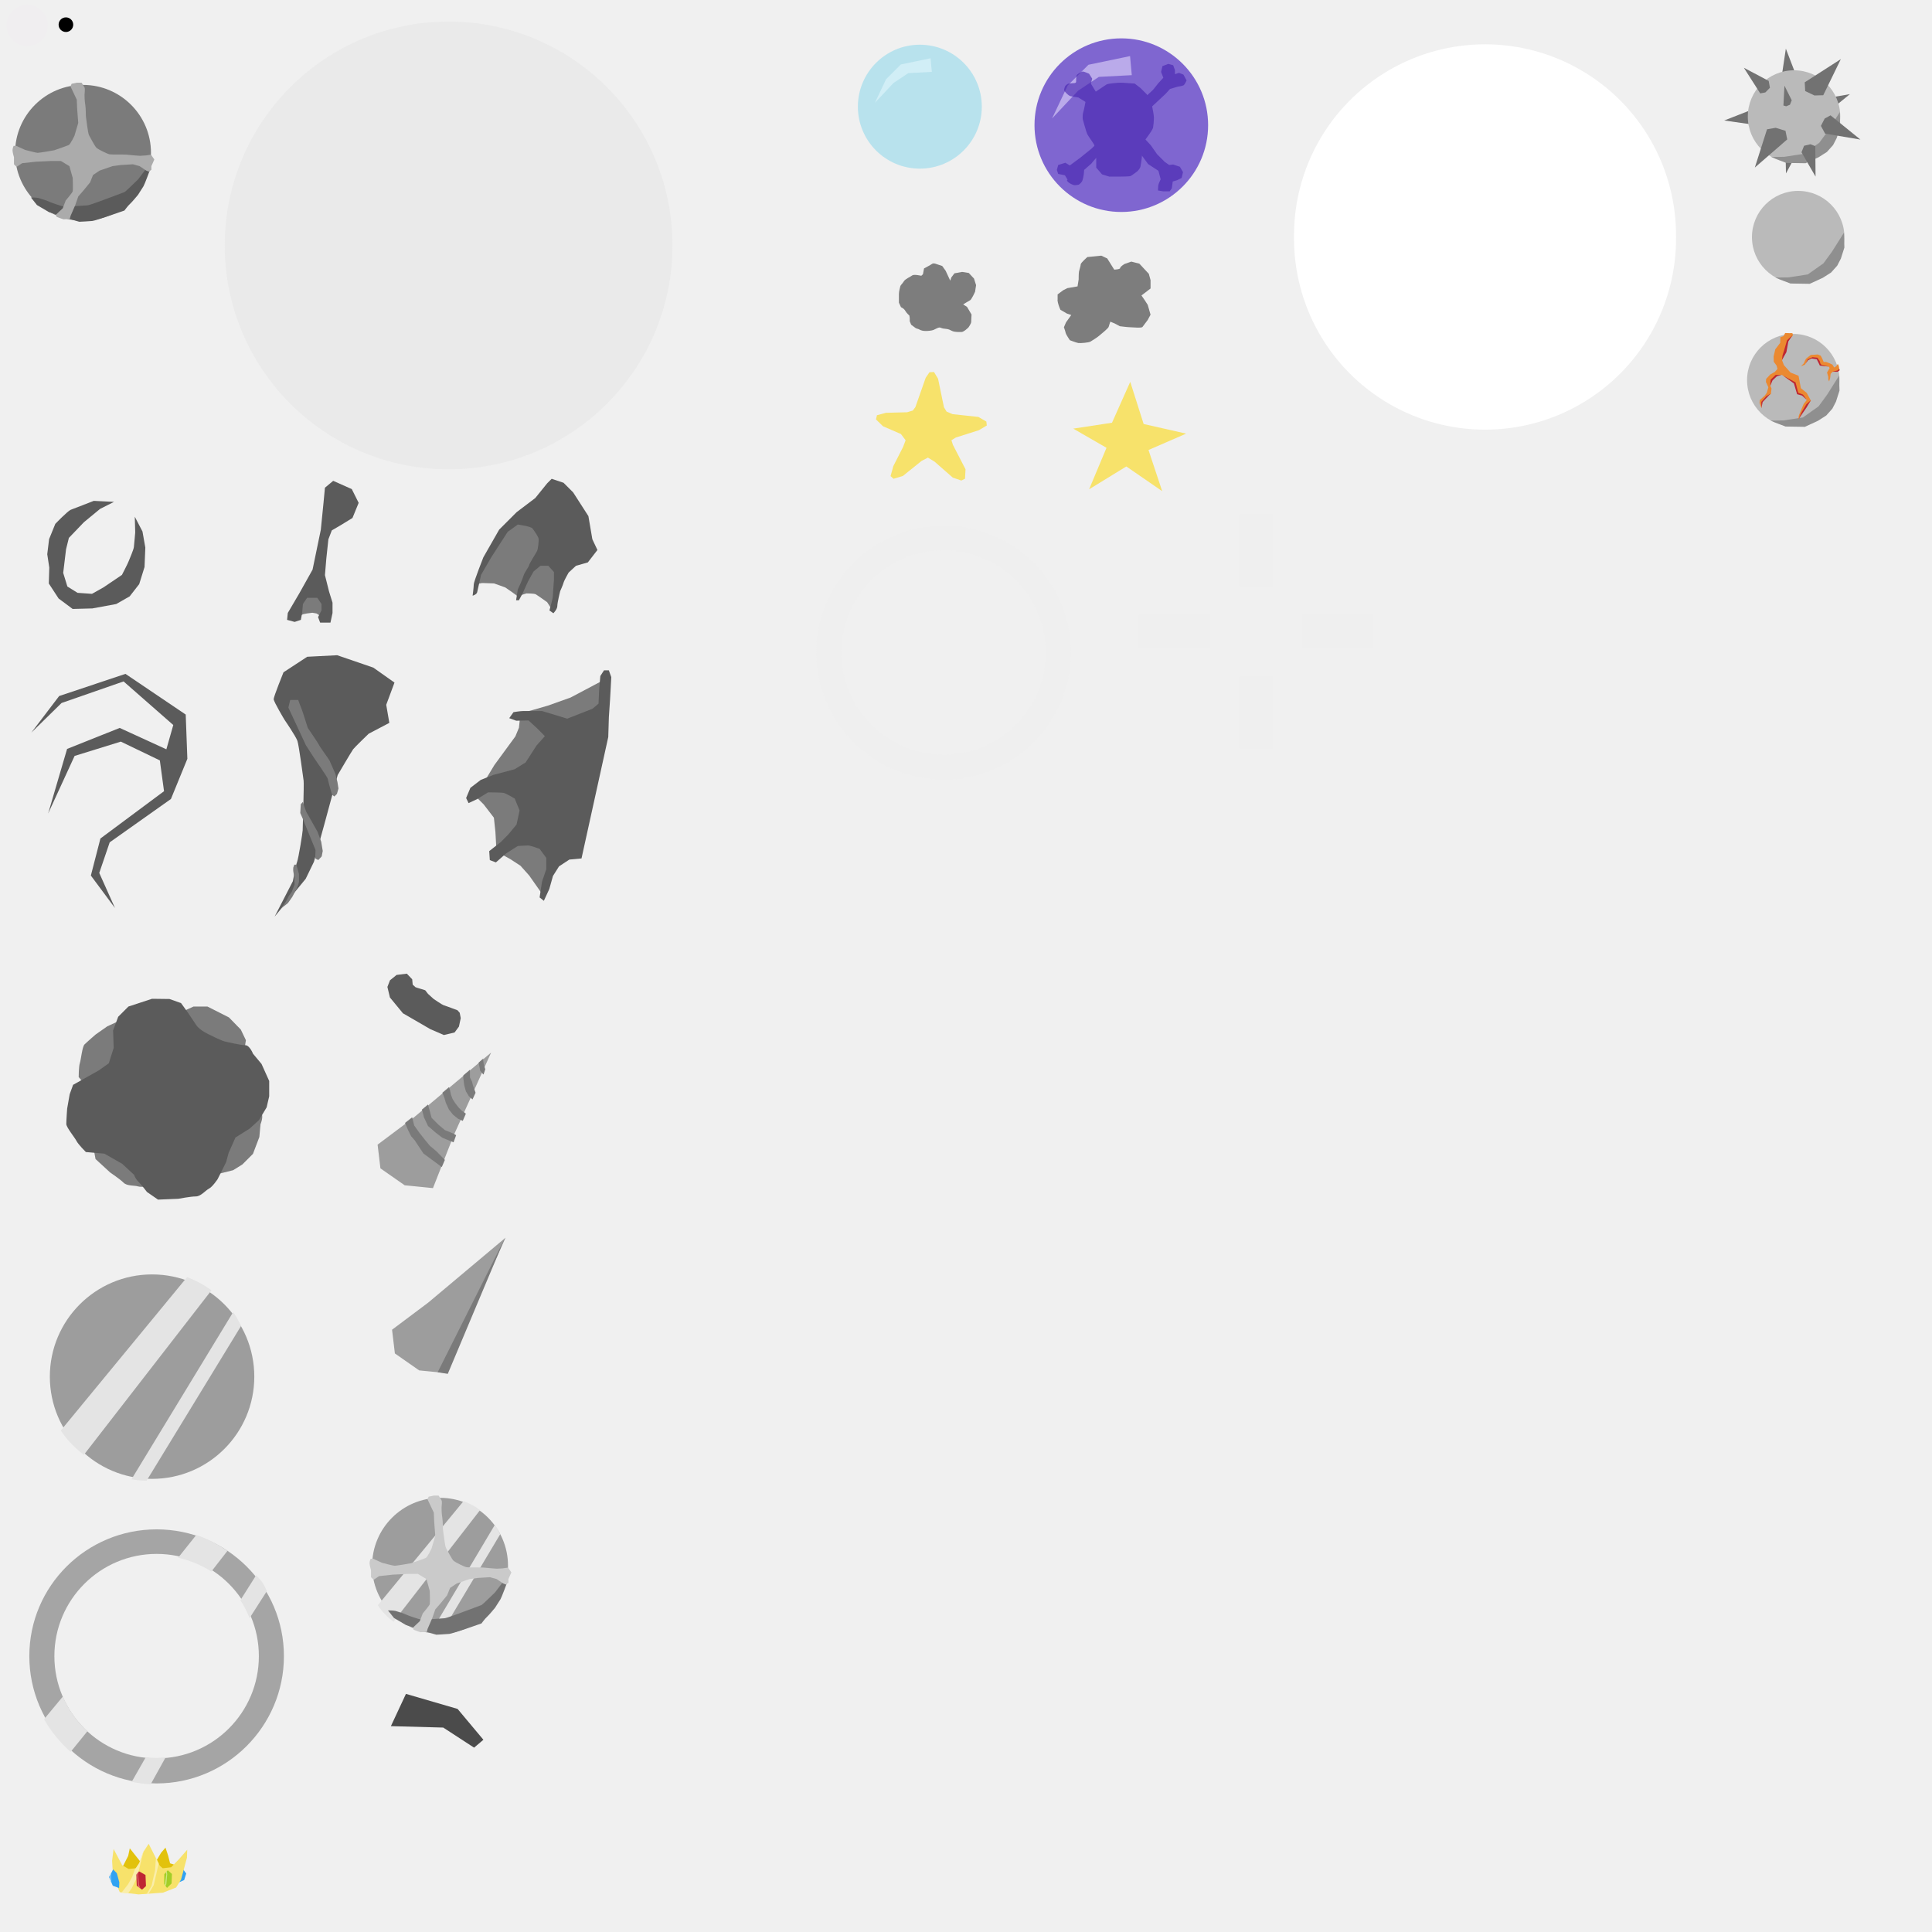
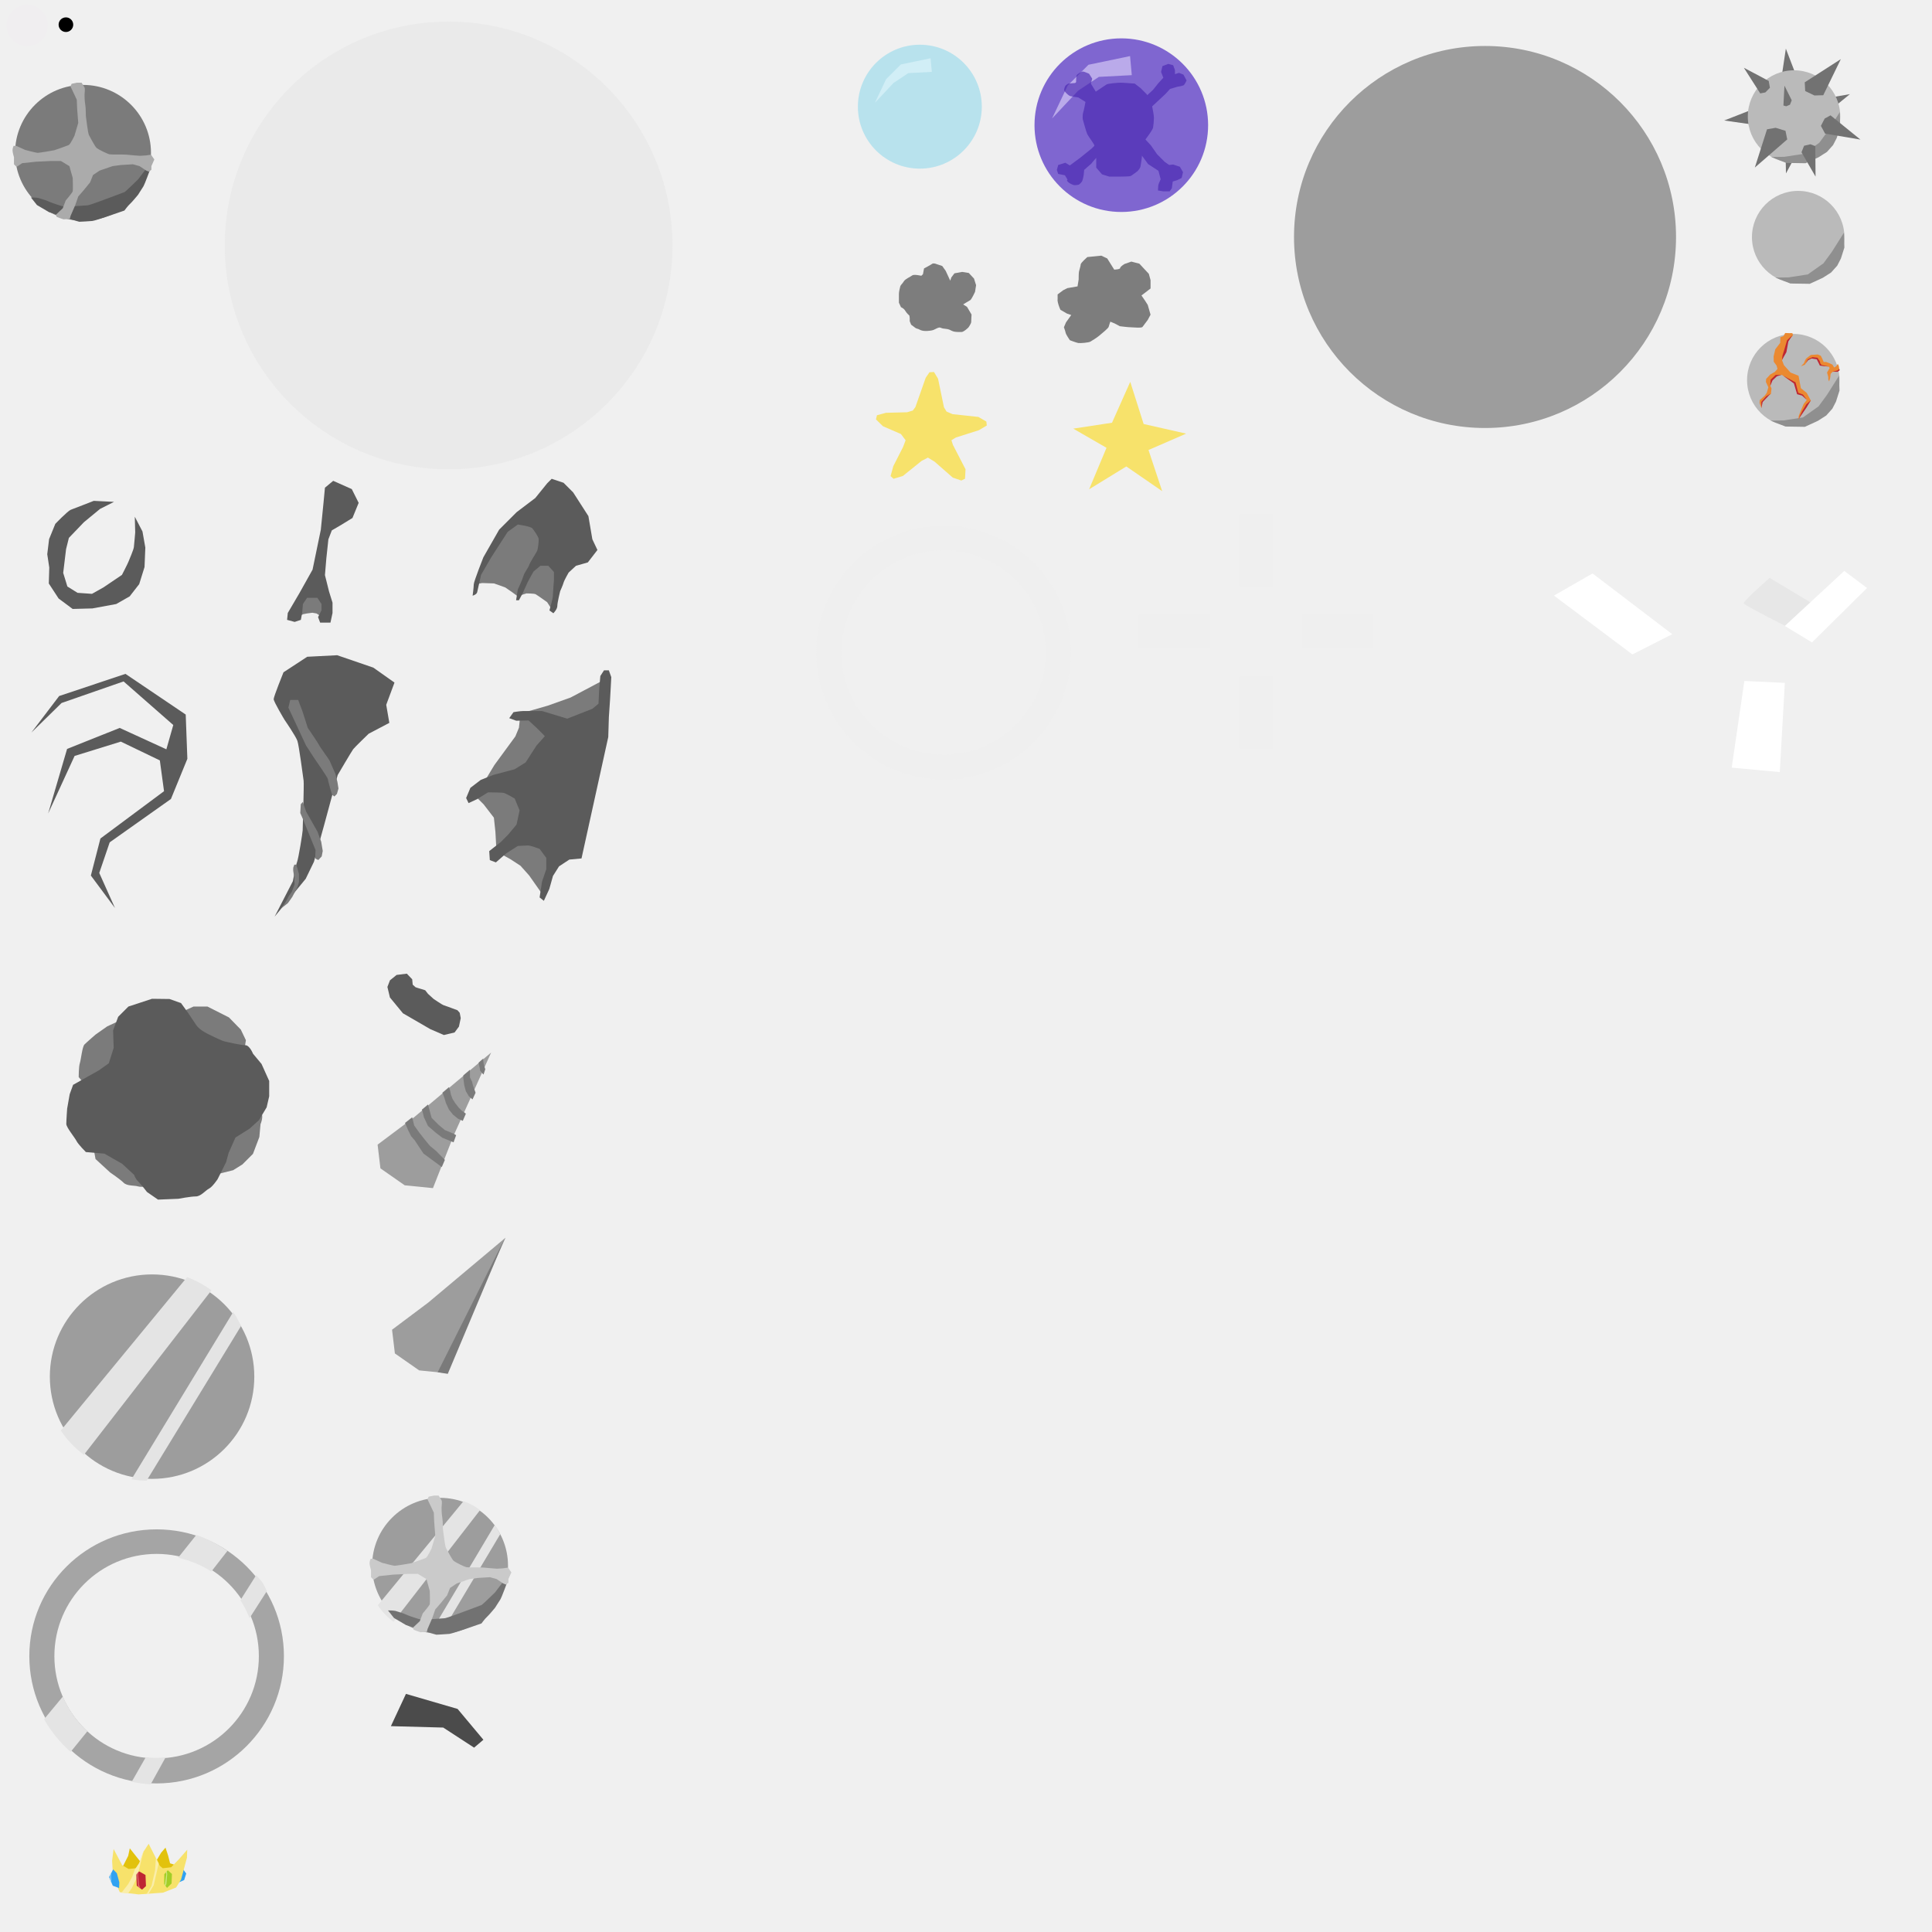
<svg xmlns="http://www.w3.org/2000/svg" width="135" height="135" id="svg2989" version="1.1">
  <defs id="defs2991" />
  <g id="layer1" transform="translate(0,-917.3598)">
    <path style="fill:#31a2f2;stroke:none" d="m 12.763,1047.938 -0.293,0.967 0.397,-0.173 0.147,-0.458 z" id="path4227" />
    <path style="fill:#e2c20c;fill-opacity:1;stroke:none" d="m 8.352,1047.972 0.268,-0.268 0.337,-0.665 0.112,-0.526 0.76,0.958 0.527,-0.06 0.544,0.01 0.354,-0.596 0.311,-0.362 0.181,0.552 0.138,0.544 0.587,0.19 0.155,0.147 -1.959,0.803 -1.925,-0.147 -0.406,-0.621 z" id="path4223" />
    <path style="fill:#727272;fill-opacity:1;stroke:none" d="m 124.749,926.972 0.047,2.504 1.279,-2.365 -0.294,-0.36 -0.554,-0.165 z" id="path3127-1-7-9-4-8-8" />
    <path style="fill:#727272;fill-opacity:1;stroke:none" d="m 122.812,924.867 -2.332,0.912 2.662,0.381 0.236,-0.401 -0.037,-0.577 z" id="path3127-1-7-9-4-8" />
    <path style="fill:#727272;fill-opacity:1;stroke:none" d="m 127.323,925.522 1.94,-1.584 -2.65,0.455 -0.101,0.454 0.213,0.538 z" id="path3127-1-7-9-4" />
    <path style="fill:#727272;fill-opacity:1;stroke:none" d="m 125.684,923.097 -0.896,-2.338 -0.399,2.659 0.399,0.238 0.577,-0.033 z" id="path3127-1-7-9" />
    <path style="fill:#f0eef0;fill-opacity:1;fill-rule:nonzero;stroke:none" id="path3864" d="m 43.705,26.92 c 0,1.504 -1.219,2.723 -2.723,2.723 -1.504,0 -2.723,-1.219 -2.723,-2.723 0,-1.504 1.219,-2.723 2.723,-2.723 1.504,0 2.723,1.219 2.723,2.723 z" transform="matrix(0.5304451,0,0,0.5304451,-19.8393,904.8577)" />
    <path style="fill:#000000;fill-opacity:1;fill-rule:nonzero;stroke:none" id="path3868" d="m 41.786,26.25 c 0,0.69 -0.56,1.25 -1.25,1.25 -0.69,0 -1.25,-0.56 -1.25,-1.25 0,-0.69 0.56,-1.25 1.25,-1.25 0.69,0 1.25,0.56 1.25,1.25 z" transform="matrix(0.40873,0,0,0.40873,-11.96228,908.3552)" />
    <path transform="matrix(0.7577584,0,0,0.7577584,-7.035747,880.7018)" style="fill:#9fdced;fill-opacity:0.676;fill-rule:nonzero;stroke:none" id="path3762-9" d="m 99.821,58.214 c 0,3.156 -2.558,5.714 -5.714,5.714 -3.156,0 -5.714,-2.558 -5.714,-5.714 0,-3.156 2.558,-5.714 5.714,-5.714 3.156,0 5.714,2.558 5.714,5.714 z" />
    <path style="fill:#d1eef6;fill-opacity:1;stroke:none" d="m 65.026,921.431 0.086,0.951 -1.643,0.086 -1.037,0.692 -1.297,1.383 0.778,-1.643 1.037,-1.037 z" id="path3770-4" />
    <path style="fill:#e4e4e4;fill-opacity:0.511;fill-rule:nonzero;stroke:none" id="path2994" d="m 137.002,24.161 c 0,19.819 -16.067,35.886 -35.886,35.886 -19.819,0 -35.886,-16.067 -35.886,-35.886 0,-19.819 16.067,-35.886 35.886,-35.886 19.819,0 35.886,16.067 35.886,35.886 z" transform="matrix(0.4358445,0,0,0.4358445,-12.72366,923.9792)" />
    <path transform="matrix(0.40873,0,0,0.40873,11.65449,1011.331)" style="fill:#9d9d9d;fill-opacity:1;fill-rule:nonzero;stroke:none" id="path2982-1-3" d="m 58.336,37.773 c 0,6.416 -5.201,11.617 -11.617,11.617 -6.416,0 -11.617,-5.201 -11.617,-11.617 0,-6.416 5.201,-11.617 11.617,-11.617 6.416,0 11.617,5.201 11.617,11.617 z" />
    <path style="fill:#e4e4e4;fill-opacity:1;fill-rule:nonzero;stroke:none" d="m 32.391,1022.252 -5.991,7.275 c 0.295,0.451 0.667,0.83 1.094,1.156 l 6.054,-7.807 c -0.351,-0.26 -0.741,-0.469 -1.156,-0.625 z m 2.187,1.656 -4.531,7.615 c 0.224,0.032 0.455,0.062 0.688,0.062 l 0.031,0 4.187,-7.021 c -0.113,-0.224 -0.229,-0.454 -0.375,-0.656 z" id="path2982-1-3-3" />
    <path style="fill:#727272;fill-opacity:1;stroke:none" d="m 35.412,1027.553 -0.821,1.077 c 0,0 -0.858,0.839 -0.931,0.876 -0.073,0.037 -1.46,0.547 -1.46,0.547 0,0 -0.967,0.365 -1.131,0.383 -0.164,0.018 -1.551,0.11 -1.66,0.091 -0.109,-0.018 -0.839,-0.256 -0.985,-0.328 -0.146,-0.073 -0.639,-0.237 -0.785,-0.274 -0.146,-0.037 -0.529,-0.037 -0.529,-0.037 l 0.42,0.529 0.839,0.493 c 0,0 2.044,0.675 2.117,0.675 0.073,0 0.693,-0.036 0.912,-0.055 0.219,-0.018 2.244,-0.73 2.244,-0.73 0,0 0.255,-0.347 0.383,-0.456 0.128,-0.11 0.566,-0.639 0.566,-0.639 0,0 0.31,-0.493 0.383,-0.602 0.073,-0.11 0.456,-1.15 0.456,-1.15 z" id="path3754-7-4" />
    <path style="fill:#cacaca;fill-opacity:1;stroke:none" d="m 29.873,1022.125 0.439,0.929 0.026,0.619 0.077,1.006 -0.258,0.877 c 0,0 -0.284,0.619 -0.413,0.671 -0.129,0.052 -0.903,0.336 -1.006,0.361 -0.103,0.026 -1.058,0.181 -1.161,0.181 -0.103,0 -0.877,-0.206 -0.877,-0.206 l -0.619,-0.284 -0.181,0 c 0,0 -0.077,0.155 -0.077,0.31 0,0.155 0.103,0.49 0.103,0.49 l 0,0.49 0.181,0.181 0.387,-0.258 0.955,-0.103 1.084,-0.052 0.671,0 0.594,0.361 0.232,0.826 c 0,0 0.026,0.826 0,0.929 -0.026,0.103 -0.49,0.645 -0.49,0.645 l -0.206,0.542 -0.464,0.439 0.026,0.155 0.258,0.103 0.232,0.077 0.439,-0.026 0.052,-0.206 0.335,-0.774 0.206,-0.594 0.361,-0.413 0.464,-0.568 0.206,-0.516 0.464,-0.31 0.903,-0.31 0.568,-0.077 0.852,-0.052 0.464,0.129 0.464,0.31 0.181,0.077 0.181,-0.129 0,-0.258 0.206,-0.465 -0.232,-0.336 -0.361,0.052 -0.413,0.026 c 0,0 -0.748,-0.052 -0.903,-0.077 -0.155,-0.026 -1.058,0 -1.213,-0.026 -0.155,-0.026 -0.774,-0.335 -0.903,-0.439 -0.129,-0.103 -0.464,-0.774 -0.542,-0.903 -0.077,-0.129 -0.181,-1.135 -0.206,-1.239 -0.026,-0.103 0,-0.568 -0.052,-0.877 -0.052,-0.31 -0.052,-0.594 -0.052,-0.697 0,-0.103 0.052,-0.413 0,-0.516 -0.052,-0.103 -0.206,-0.335 -0.206,-0.335 l -0.335,0 -0.361,0.077 z" id="path2984-4-11" />
    <path style="fill:#9d9d9d;fill-opacity:1;fill-rule:nonzero;stroke:none" id="path4135" d="m 28.899,57.039 c 0,3.451 -2.798,6.249 -6.249,6.249 -3.451,0 -6.249,-2.798 -6.249,-6.249 0,-3.451 2.798,-6.249 6.249,-6.249 3.451,0 6.249,2.798 6.249,6.249 z" transform="matrix(1.143069,0,0,1.143069,-15.26443,948.3542)" />
    <path style="fill:#e4e4e4;fill-opacity:1;fill-rule:nonzero;stroke:none" d="m 13.072,1006.601 -8.824,10.716 c 0.435,0.664 0.982,1.222 1.611,1.703 l 8.916,-11.498 c -0.517,-0.383 -1.091,-0.691 -1.703,-0.921 z m 3.222,2.439 -7.108,11.69 c 0.329,0.048 0.67,0.093 1.013,0.093 l 0.046,0 6.602,-10.815 c -0.167,-0.33 -0.337,-0.669 -0.552,-0.967 z" id="path2982-1-3-3-7" />
    <path style="fill:#a5a5a5;fill-opacity:1;fill-rule:nonzero;stroke:none" d="m 10.944,1024.225 c -4.904,0 -8.895,3.954 -8.895,8.859 0,4.904 3.99,8.894 8.895,8.894 4.904,0 8.895,-3.99 8.895,-8.894 0,-4.904 -3.99,-8.859 -8.895,-8.859 z m 0,1.715 c 3.945,0 7.144,3.199 7.144,7.144 0,3.945 -3.199,7.144 -7.144,7.144 -3.945,0 -7.144,-3.199 -7.144,-7.144 0,-3.945 3.199,-7.144 7.144,-7.144 z" id="path4135-9" />
    <path style="fill:#e4e4e4;fill-opacity:1;fill-rule:nonzero;stroke:none" d="m 13.715,1024.618 -1.27,1.59 c 0.835,0.189 1.626,0.512 2.322,0.965 l 1.127,-1.447 c -0.671,-0.451 -1.396,-0.851 -2.179,-1.107 z m 4.185,2.81 -1.104,1.747 c 0.258,0.391 0.465,0.81 0.643,1.25 l 1.211,-1.89 c -0.085,-0.167 -0.161,-0.334 -0.25,-0.5 -0.023,-0.034 -0.048,-0.073 -0.071,-0.107 -0.123,-0.178 -0.293,-0.332 -0.429,-0.5 z m -13.509,8.478 -1.312,1.584 c 0.488,0.866 1.12,1.63 1.857,2.286 l 1.169,-1.441 c -0.729,-0.67 -1.313,-1.509 -1.715,-2.429 z m 5.787,4.251 -0.972,1.705 c 0.429,0.087 0.873,0.157 1.322,0.179 l 1.044,-1.884 c -0.207,0.018 -0.432,0.036 -0.643,0.036 -0.259,0 -0.499,-0.012 -0.75,-0.036 z" id="path4135-9-1" />
    <path style="fill:#bababa;fill-opacity:1;fill-rule:nonzero;stroke:none" id="path3125" d="m 9.737,42.779 c 0,1.278 -1.036,2.313 -2.313,2.313 -1.278,0 -2.313,-1.036 -2.313,-2.313 0,-1.278 1.036,-2.313 2.313,-2.313 1.278,0 2.313,1.036 2.313,2.313 z" transform="matrix(1.396636,0,0,1.396636,114.991,865.7559)" />
    <path style="fill:#727272;fill-opacity:1;stroke:none" d="m 126.107,923.111 2.523,-1.62 -1.228,2.523 -0.614,0.017 -0.648,-0.307 z" id="path3127" />
    <path style="fill:#727272;fill-opacity:1;stroke:none" d="m 124.884,927.102 -2.264,1.966 0.852,-2.674 0.605,-0.105 0.685,0.21 z" id="path3127-1" />
    <path style="fill:#8f8f8f;fill-opacity:1;stroke:none" d="m 128.557,925.193 -0.837,1.329 -0.596,0.814 -1.093,0.774 -1.354,0.208 -0.908,0.012 1.046,0.414 1.351,0.022 0.916,-0.422 0.577,-0.368 0.429,-0.479 0.254,-0.492 0.246,-0.773 z" id="path4059" />
    <path style="fill:#727272;fill-opacity:1;stroke:none" d="m 127.529,926.696 2.469,0.417 -2.088,-1.694 -0.408,0.223 -0.265,0.514 z" id="path3127-1-7" />
    <path style="fill:#727272;fill-opacity:1;stroke:none" d="m 123.588,923.013 -1.735,-0.919 1.145,1.793 0.357,-0.069 0.32,-0.325 z" id="path3127-1-7-4" />
    <path style="fill:#727272;fill-opacity:1;stroke:none" d="m 125.881,927.999 0.982,1.7 -0.018,-2.128 -0.339,-0.131 -0.444,0.105 z" id="path3127-1-7-4-0" />
    <path style="fill:#727272;fill-opacity:1;stroke:none" d="m 125.198,924.367 -0.508,-1.022 -0.072,1.386 0.193,0.055 0.263,-0.108 z" id="path3127-1-7-4-2" />
    <path transform="matrix(1.061561,0,0,1.061561,-21.54801,864.3081)" style="fill:#4b25c2;fill-opacity:0.676;fill-rule:nonzero;stroke:none" id="path3762-9-9" d="m 99.821,58.214 c 0,3.156 -2.558,5.714 -5.714,5.714 -3.156,0 -5.714,-2.558 -5.714,-5.714 0,-3.156 2.558,-5.714 5.714,-5.714 3.156,0 5.714,2.558 5.714,5.714 z" />
    <path style="fill:#d6cbf5;fill-opacity:0.675;stroke:none" d="m 78.964,921.279 0.121,1.332 -2.301,0.121 -1.453,0.969 -1.817,1.938 1.09,-2.301 1.453,-1.453 z" id="path3770-4-8" />
    <path style="fill:#4421ad;fill-opacity:0.606;stroke:none" d="m 81.632,921.825 -0.406,0.156 -0.094,0.406 0.156,0.406 -0.344,0.375 -0.375,0.469 -0.406,0.375 c -0.009,-0.014 -0.023,-0.055 -0.031,-0.062 l -0.438,-0.438 -0.406,-0.312 c -0.11,0 -0.748,-0.062 -0.969,-0.062 -0.221,0 -0.912,0.059 -1,0.125 -0.084,0.063 -0.623,0.407 -0.75,0.5 l -0.344,-0.562 0.094,-0.344 -0.219,-0.344 c 0,0 -0.345,-0.156 -0.438,-0.156 -0.093,0 -0.414,0.189 -0.438,0.281 -0.023,0.092 -0.031,0.322 -0.031,0.438 0,0.115 -0.219,0.094 -0.219,0.094 l -0.312,0.031 c 0,0 -0.204,0.081 -0.25,0.219 -0.046,0.138 -0.093,0.229 0,0.344 0.093,0.115 0.282,0.289 0.375,0.312 0.093,0.023 0.562,0.094 0.562,0.094 l 0.5,0.312 c -0.019,0.098 -0.116,0.618 -0.156,0.719 -0.044,0.11 -0.053,0.412 -0.031,0.5 0.022,0.088 0.246,0.899 0.312,1.031 0.066,0.133 0.38,0.564 0.469,0.719 0.012,0.021 0.019,0.064 0.031,0.094 -0.046,0.049 -0.175,0.178 -0.188,0.188 -0.093,0.069 -0.812,0.656 -0.812,0.656 l -0.719,0.531 -0.312,-0.188 -0.5,0.156 -0.094,0.344 0.094,0.281 0.469,0.094 0.188,0.312 c 0,0 -0.093,0.01 0,0.125 0.093,0.115 0.345,0.227 0.438,0.25 0.093,0.023 0.344,-0.031 0.344,-0.031 0,0 0.149,-0.104 0.219,-0.219 0.07,-0.115 0.125,-0.469 0.125,-0.469 l 0.031,-0.344 0.5,-0.438 c 0,0 0.171,-0.218 0.344,-0.406 l 0,0.688 0.406,0.469 0.5,0.156 0.75,0 c 0.155,0 0.63,-0.009 0.719,-0.031 0.088,-0.022 0.5,-0.344 0.5,-0.344 0,0 0.197,-0.189 0.219,-0.344 0.022,-0.155 0.094,-0.568 0.094,-0.656 l 0,-0.094 c 0.162,0.215 0.438,0.594 0.438,0.594 l 0.719,0.469 0.156,0.594 c 0,0 -0.133,0.283 -0.156,0.375 -0.023,0.092 -0.031,0.406 -0.031,0.406 l 0.375,0.062 0.438,0 0.156,-0.219 0.062,-0.469 0.312,-0.094 0.312,-0.156 0.094,-0.406 -0.219,-0.375 -0.469,-0.156 -0.281,0.031 -0.312,-0.219 -0.531,-0.531 -0.438,-0.625 -0.375,-0.406 c 0.086,-0.11 0.198,-0.274 0.25,-0.344 0.066,-0.088 0.259,-0.38 0.281,-0.469 0.022,-0.088 0.062,-0.511 0.062,-0.688 0,-0.158 -0.075,-0.599 -0.125,-0.812 l 0.938,-0.875 0.312,-0.344 0.531,-0.156 c 0,0 0.314,-0.048 0.406,-0.094 0.093,-0.046 0.219,-0.344 0.219,-0.344 l -0.219,-0.406 -0.312,-0.125 -0.281,0.094 0,-0.281 -0.125,-0.344 -0.344,-0.094 z" id="path4502" />
    <path style="fill:#000000;fill-opacity:0.478;stroke:none" d="m 64.375,936.63 c 0,0 -0.513,-0.122 -0.635,-0.024 -0.122,0.098 -0.488,0.244 -0.586,0.415 -0.098,0.171 -0.22,0.244 -0.244,0.342 -0.024,0.098 -0.098,0.366 -0.098,0.537 0,0.171 0,0.61 0,0.61 l 0.146,0.317 c 0,0 0.195,0.073 0.293,0.244 0.098,0.171 0.293,0.342 0.293,0.342 l 0.024,0.171 0,0.22 0.098,0.244 c 0,0 0.195,0.146 0.293,0.22 0.098,0.073 0.171,0.049 0.293,0.122 0.122,0.073 0.293,0.098 0.439,0.098 0.146,0 0.415,-0.024 0.537,-0.073 0.122,-0.049 0.317,-0.171 0.415,-0.171 0.098,0 0.122,0.049 0.269,0.073 0.146,0.024 0.293,0.024 0.415,0.073 0.122,0.049 0.22,0.122 0.366,0.146 0.146,0.024 0.317,0.024 0.488,0.024 0.171,0 0.488,-0.317 0.488,-0.317 0,0 0.195,-0.269 0.195,-0.391 0,-0.122 0.024,-0.513 0.024,-0.513 l -0.317,-0.537 -0.269,-0.171 c 0,0 0.391,-0.244 0.488,-0.293 0.098,-0.049 0.342,-0.586 0.342,-0.586 l 0.073,-0.464 -0.146,-0.464 -0.366,-0.391 -0.464,-0.073 -0.537,0.098 -0.22,0.293 -0.073,0.22 -0.317,-0.684 -0.244,-0.342 -0.439,-0.146 c 0,0 -0.171,-0.073 -0.269,0 -0.098,0.073 -0.562,0.317 -0.562,0.317 l -0.077,0.408 z" id="path4063" />
    <path style="fill:#000000;fill-opacity:0.478;stroke:none" d="m 75.294,937.371 -0.708,0.122 -0.293,0.146 -0.391,0.293 0,0.366 c 0,0 -0.024,0 0.024,0.22 0.049,0.22 0.171,0.488 0.171,0.488 l 0.464,0.269 0.293,0.098 -0.366,0.513 -0.146,0.342 c 0,0 0.098,0.269 0.122,0.391 0.024,0.122 0.293,0.513 0.293,0.513 0,0 0.439,0.171 0.586,0.195 0.146,0.024 0.732,-0.024 0.854,-0.098 0.122,-0.073 0.439,-0.269 0.586,-0.391 0.146,-0.122 0.659,-0.537 0.684,-0.635 0.024,-0.098 0.118,-0.366 0.118,-0.366 l 0.297,0.122 0.366,0.195 c 0,0 0.562,0.073 0.732,0.073 0.171,0 0.781,0.073 0.854,-0.024 0.073,-0.098 0.366,-0.488 0.366,-0.488 l 0.195,-0.366 -0.195,-0.684 -0.197,-0.308 -0.242,-0.351 0.635,-0.488 0,-0.586 -0.122,-0.439 -0.659,-0.708 -0.562,-0.146 -0.488,0.171 c 0,0 -0.294,0.182 -0.294,0.279 0,0.098 -0.414,0.111 -0.414,0.111 l -0.488,-0.781 -0.415,-0.195 -0.977,0.098 c 0,0 -0.461,0.408 -0.461,0.506 0,0.098 -0.096,0.388 -0.121,0.51 -0.024,0.122 -0.023,0.547 -0.023,0.547 z" id="path4065" />
    <path style="fill:#bababa;fill-opacity:1;fill-rule:nonzero;stroke:none" id="path3125-4" d="m 9.737,42.779 c 0,1.278 -1.036,2.313 -2.313,2.313 -1.278,0 -2.313,-1.036 -2.313,-2.313 0,-1.278 1.036,-2.313 2.313,-2.313 1.278,0 2.313,1.036 2.313,2.313 z" transform="matrix(1.396636,0,0,1.396636,115.2809,874.1821)" />
    <path style="fill:#8f8f8f;fill-opacity:1;stroke:none" d="m 128.847,933.619 -0.837,1.329 -0.596,0.814 -1.093,0.774 -1.354,0.208 -0.908,0.012 1.046,0.414 1.351,0.022 0.916,-0.421 0.577,-0.369 0.429,-0.479 0.254,-0.492 0.246,-0.773 z" id="path4059-6" />
    <path style="fill:#bababa;fill-opacity:1;fill-rule:nonzero;stroke:none" id="path3125-4-5" d="m 9.737,42.779 c 0,1.278 -1.036,2.313 -2.313,2.313 -1.278,0 -2.313,-1.036 -2.313,-2.313 0,-1.278 1.036,-2.313 2.313,-2.313 1.278,0 2.313,1.036 2.313,2.313 z" transform="matrix(1.396636,0,0,1.396636,114.9398,884.1755)" />
    <path style="fill:#8f8f8f;fill-opacity:1;stroke:none" d="m 128.506,943.613 -0.837,1.329 -0.596,0.814 -1.093,0.774 -1.354,0.208 -0.908,0.012 1.046,0.414 1.351,0.022 0.916,-0.422 0.577,-0.369 0.429,-0.479 0.254,-0.492 0.246,-0.773 z" id="path4059-6-9" />
    <path style="fill:#eb8931;stroke:none" d="m 124.742,940.629 0.289,0.011 0.213,-0.004 0.041,0.15 -0.369,0.422 -0.073,0.324 -0.092,0.454 -0.228,0.545 0.128,0.341 0.462,0.519 0.561,0.224 0.163,0.868 0.413,0.336 0.286,0.531 -0.571,0.798 -0.304,0.529 0.033,-0.277 0.14,-0.342 0.196,-0.464 0.225,-0.293 -0.325,-0.341 -0.341,-0.069 -0.099,-0.367 -0.108,-0.4 -0.407,-0.248 -0.463,-0.322 -0.409,0.075 -0.291,0.311 -0.114,0.371 0.087,0.191 -0.039,0.386 -0.256,0.177 -0.373,0.405 -0.03,0.419 -0.137,-0.374 0.017,-0.201 0.346,-0.308 0.143,-0.2 0.11,-0.387 -0.17,-0.365 0.013,-0.218 0.291,-0.311 0.311,-0.173 0.193,-0.213 -0.063,-0.233 -0.198,-0.268 -0.011,-0.373 0.116,-0.496 0.343,-0.45 0.018,-0.398 0.212,-0.075 z" id="path4109" />
    <path style="fill:#eb8931;stroke:none" d="m 128.416,942.786 0.067,0.134 0.049,0.281 -0.098,0.11 -0.146,0.024 -0.232,0.006 -0.14,0.14 -0.031,0.287 -0.073,0.244 -0.061,-0.134 10e-5,-0.183 -0.085,-0.305 0.183,-0.311 -0.061,-0.098 -0.33,-0.061 -0.293,-0.025 -0.049,-0.195 -0.146,-0.269 -0.391,-0.037 -0.244,0.11 -0.22,0.342 -0.275,0.11 0.208,-0.213 0.073,-0.183 0.079,-0.14 0.134,-0.11 0.195,-0.146 0.488,-0.036 0.207,0.086 0.11,0.208 0.098,0.232 0.171,4e-5 0.232,0.086 0.207,0.098 0.122,0.201 0.153,-0.091 z" id="path4111" />
    <path style="fill:#be2633;stroke:none" d="m 128.523,943.142 -0.134,0.104 -0.33,0.086 0.348,0.006 0.146,-0.11 z" id="path4115" />
    <path style="fill:#be2633;stroke:none" d="m 127.803,942.977 -0.513,-0.116 -0.079,-0.079 -0.061,-0.195 -0.153,-0.232 -0.348,-0.037 -0.33,0.153 -0.153,0.293 0.177,-0.238 0.244,-0.116 0.36,0.055 0.22,0.439 0.256,0.037 z" id="path4117" />
    <path style="fill:#be2633;stroke:none" d="m 125.256,940.771 -0.388,0.371 -0.199,0.691 -0.112,0.354 -0.043,0.328 0.311,-0.544 0.138,-0.751 z" id="path4119" />
    <path style="fill:#be2633;stroke:none" d="m 124.479,943.551 c -0.035,0 -0.406,0.009 -0.406,0.009 l -0.345,0.328 -0.035,0.44 0.164,-0.388 0.302,-0.285 z" id="path4121" />
    <path style="fill:#be2633;stroke:none" d="m 124.6,943.611 0.863,0.466 0.19,0.725 0.328,0.129 0.276,0.38 -0.337,-0.311 -0.345,-0.095 -0.224,-0.751 z" id="path4123" />
    <path style="fill:#be2633;stroke:none" d="m 125.678,946.641 c 0.009,-0.035 0.242,-0.527 0.242,-0.527 l 0.302,-0.509 0.311,-0.276 -0.302,0.509 z" id="path4125" />
    <path style="fill:#be2633;stroke:none" d="m 123.71,944.863 -0.293,0.19 -0.345,0.388 0.009,0.432 0.086,-0.423 0.354,-0.371 z" id="path4127" />
    <path transform="matrix(0.40873,0,0,0.40873,-13.29337,912.6016)" style="fill:#7b7b7b;fill-opacity:1;fill-rule:nonzero;stroke:none" id="path2982-1-29-8" d="m 58.336,37.773 c 0,6.416 -5.201,11.617 -11.617,11.617 -6.416,0 -11.617,-5.201 -11.617,-11.617 0,-6.416 5.201,-11.617 11.617,-11.617 6.416,0 11.617,5.201 11.617,11.617 z" />
    <path style="fill:#5b5b5b;fill-opacity:1;stroke:none" d="m 10.464,928.823 -0.821,1.077 c 0,0 -0.858,0.839 -0.931,0.876 -0.073,0.036 -1.46,0.547 -1.46,0.547 0,0 -0.967,0.365 -1.131,0.383 -0.164,0.018 -1.551,0.109 -1.66,0.091 -0.109,-0.018 -0.839,-0.255 -0.985,-0.328 -0.146,-0.073 -0.639,-0.237 -0.785,-0.274 -0.146,-0.036 -0.529,-0.036 -0.529,-0.036 l 0.42,0.529 0.839,0.493 c 0,0 2.044,0.675 2.117,0.675 0.073,0 0.693,-0.036 0.912,-0.055 0.219,-0.018 2.244,-0.73 2.244,-0.73 0,0 0.255,-0.347 0.383,-0.456 0.128,-0.109 0.566,-0.639 0.566,-0.639 0,0 0.31,-0.493 0.383,-0.602 0.073,-0.109 0.456,-1.15 0.456,-1.15 z" id="path3754-7-13-1" />
    <path style="fill:#ababab;fill-opacity:1;stroke:none" d="m 4.925,923.396 0.439,0.929 0.026,0.619 0.077,1.006 -0.258,0.877 c 0,0 -0.284,0.619 -0.413,0.671 -0.129,0.052 -0.903,0.335 -1.006,0.361 -0.103,0.026 -1.058,0.181 -1.161,0.181 -0.103,0 -0.877,-0.206 -0.877,-0.206 l -0.619,-0.284 -0.181,0 c 0,0 -0.077,0.155 -0.077,0.31 0,0.155 0.103,0.49 0.103,0.49 l 0,0.49 0.181,0.181 0.387,-0.258 0.955,-0.103 1.084,-0.052 0.671,0 0.594,0.361 0.232,0.826 c 0,0 0.026,0.826 0,0.929 -0.026,0.103 -0.49,0.645 -0.49,0.645 l -0.206,0.542 -0.464,0.439 0.026,0.155 0.258,0.103 0.232,0.077 0.439,-0.026 0.052,-0.206 0.335,-0.774 0.206,-0.594 0.361,-0.413 0.464,-0.568 0.206,-0.516 0.464,-0.31 0.903,-0.31 0.568,-0.077 0.852,-0.052 0.464,0.129 0.464,0.31 0.181,0.077 0.181,-0.129 0,-0.258 0.206,-0.464 -0.232,-0.335 -0.361,0.052 -0.413,0.026 c 0,0 -0.748,-0.052 -0.903,-0.077 -0.155,-0.026 -1.058,0 -1.213,-0.026 -0.155,-0.026 -0.774,-0.335 -0.903,-0.439 -0.129,-0.103 -0.464,-0.774 -0.542,-0.903 -0.077,-0.129 -0.181,-1.135 -0.206,-1.239 -0.026,-0.103 0,-0.568 -0.052,-0.877 -0.052,-0.31 -0.052,-0.594 -0.052,-0.697 0,-0.103 0.052,-0.413 0,-0.516 -0.052,-0.103 -0.206,-0.335 -0.206,-0.335 l -0.335,0 -0.361,0.077 z" id="path2984-4-5-6" />
    <path style="fill:#f7e26b;stroke:none" d="m 8.37,1049.578 1.312,0.155 1.709,-0.121 0.915,-0.362 0.345,-0.552 0.414,-1.536 0.017,-0.552 -0.57,0.656 -0.552,0.57 -0.587,0.069 -0.207,-0.173 -0.673,-1.329 -0.104,-0.207 -0.363,0.552 -0.293,0.794 -0.242,0.362 -0.501,0.052 -0.449,-0.259 -0.604,-1.139 -0.104,0.829 0.069,1.088 z" id="path4221" />
    <path style="fill:#faeeaa;fill-opacity:1;stroke:none" d="m 10.043,1046.68 -0.031,0.063 -0.281,0.792 -0.25,0.38 -0.031,0 -0.219,0.602 -0.281,0.507 -0.469,0.602 0.469,0.032 0.25,-0.348 0.375,-0.76 0.469,-1.868 z" id="path4221-6" />
    <path style="fill:#31a2f2;stroke:none" d="m 7.907,1047.986 -0.285,0.535 0.259,0.604 0.44,0.164 0.017,-0.397 -0.173,-0.639 z" id="path4225-4" />
    <path style="fill:#96cff8;fill-opacity:1;stroke:none" d="m 7.785,1048.204 -0.094,0.163 0,0.098 0,0.229 0.094,0.229 -0.031,-0.457 0.031,-0.261 z" id="path4225" />
    <path style="fill:#be2633;stroke:none" d="m 9.718,1048.123 -0.19,0.225 0.026,0.777 0.371,0.276 0.276,-0.25 -0.035,-0.777 z" id="path4229-4" />
    <path style="fill:#e16872;fill-opacity:1;stroke:none" d="m 9.683,1048.161 -0.103,0.099 0,0.066 0.069,0.792 0.034,0.099 0.138,0.132 -0.103,-0.264 -0.069,-0.726 0.034,-0.198 z" id="path4229" />
    <path style="fill:#a3ce27;stroke:none" d="m 11.722,1048.045 -0.242,0.276 -0.009,0.691 0.199,0.268 0.319,-0.311 0.026,-0.665 z" id="path4231-1" />
    <path style="fill:#cde782;fill-opacity:1;stroke:none" d="m 11.653,1048.095 -0.062,0.096 0.031,0.128 -0.094,0.702 -0.031,0.064 0.062,0.064 0.062,-0.128 0.062,-0.702 -0.031,-0.224 z" id="path4231" />
    <path style="fill:#faeeaa;fill-opacity:1;stroke:none" d="m 10.897,1047.182 -0.062,0.875 -0.25,1.094 -0.344,0.562 0.125,0 0.375,-0.625 0.344,-1.5 0,-0.031 -0.188,-0.375 z" id="path4221-2" />
    <path style="fill:#7b7b7b;fill-opacity:1;stroke:none" d="m 20.706,960.04 0.136,0.408 0.34,-0.17 0.255,-0.051 0.391,-0.051 0.289,0.051 0.187,0.119 c 0,0 0.153,0.068 0.289,-0.017 0.136,-0.085 0.272,-0.799 0.272,-0.799 l -0.391,-0.68 -0.731,-0.255 -0.697,0.493 z" id="path4186-1" />
    <path style="fill:#5b5b5b;fill-opacity:1;stroke:none" d="m 22.61,952.448 -0.192,1.924 -0.577,2.79 -0.914,1.635 -0.818,1.395 -0.048,0.481 0.529,0.144 0.433,-0.144 0.096,-0.529 0.048,-0.577 0.289,-0.433 0.721,0 0.289,0.433 0,0.433 -0.24,0.481 0.144,0.385 0.721,0 0.144,-0.673 0,-0.722 -0.24,-0.77 -0.289,-1.154 0.096,-1.154 0.144,-1.347 0.24,-0.625 0.577,-0.337 0.866,-0.529 0.433,-1.058 -0.481,-0.962 -1.299,-0.577 -0.577,0.481 z" id="path4166-7" />
    <path style="fill:#5b5b5b;fill-opacity:1;stroke:none" d="m 3.443,957.019 -0.141,-0.933 0.128,-1.053 0.434,-1.067 c 0,0 0.874,-0.912 1.086,-0.988 0.213,-0.076 1.602,-0.62 1.602,-0.62 l 1.416,0.07 -0.976,0.492 -1.131,0.932 -1.048,1.094 -0.197,0.79 -0.2,1.655 0.292,0.951 0.71,0.442 1.009,0.071 0.819,-0.461 1.275,-0.863 c 0,0 0.398,-0.766 0.472,-0.961 0.074,-0.195 0.338,-0.785 0.362,-0.986 0.024,-0.201 0.093,-1.018 0.093,-1.018 l -0.029,-1.1 0.537,1.032 0.199,1.126 -0.056,1.358 -0.372,1.194 -0.667,0.856 -0.939,0.535 -1.666,0.307 -1.378,0.037 -0.98,-0.729 -0.687,-1.05 z" id="path4404-4" />
    <path style="fill:#5b5b5b;fill-opacity:1;stroke:none" d="m 19.809,964.337 c 0,0 -0.686,1.696 -0.686,1.876 0,0.18 0.758,1.443 0.758,1.443 0,0 0.794,1.155 0.902,1.479 0.108,0.325 0.397,2.526 0.433,2.778 0.036,0.253 -0.067,3.321 -0.067,3.466 0,0.144 -0.284,1.926 -0.392,2.215 -0.108,0.289 -0.291,1.337 -0.291,1.337 l -1.277,2.479 2.171,-2.641 0.577,-1.191 0.711,-2.562 0.948,-3.5 c 0,0 0.974,-1.66 1.083,-1.804 0.108,-0.144 1.083,-1.083 1.083,-1.083 l 1.443,-0.758 -0.217,-1.263 0.577,-1.552 -1.479,-1.046 -2.526,-0.866 -2.093,0.108 z" id="path3077-1-3-0" />
    <path style="fill:#7b7b7b;fill-opacity:1;stroke:none" d="m 20.152,966.808 0.74,1.588 0.487,1.046 c 0,0 0.469,0.722 0.559,0.866 0.09,0.144 0.974,1.389 0.974,1.498 0,0.108 0.289,1.083 0.289,1.083 l 0.162,0.126 0.18,-0.18 0.108,-0.379 -0.072,-0.451 -0.144,-0.577 c 0,0 -0.379,-0.866 -0.415,-0.938 -0.036,-0.072 -0.704,-0.992 -0.722,-1.064 -0.018,-0.072 -0.794,-1.209 -0.794,-1.209 0,0 -0.379,-1.209 -0.415,-1.281 -0.036,-0.072 -0.253,-0.668 -0.253,-0.668 l -0.559,0 z" id="path3079-1-19-9" />
    <path style="fill:#7b7b7b;fill-opacity:1;stroke:none" d="m 21.162,973.394 -0.144,0.162 -0.018,0.307 -0.018,0.307 0.18,0.415 0.884,2.165 c 0,0 -0.018,0.487 -0.018,0.559 0,0.072 0.217,0.144 0.217,0.144 l 0.235,-0.253 0.072,-0.379 -0.108,-0.649 -0.253,-0.686 -0.559,-0.992 c 0,0 -0.198,-0.343 -0.235,-0.415 -0.036,-0.072 -0.235,-0.685 -0.235,-0.685 z" id="path3081-2-6-48" />
    <path style="fill:#7b7b7b;fill-opacity:1;stroke:none" d="m 20.693,977.778 -0.126,0 -0.072,0.199 c 0,0 -0.018,0.18 0,0.271 0.018,0.09 0.072,0.469 0.072,0.469 l 0.018,0.451 c 0,0 -0.162,0.397 -0.18,0.469 -0.018,0.072 -0.253,0.343 -0.271,0.415 -0.018,0.072 -0.271,0.487 -0.271,0.487 l -0.253,0.325 0.505,-0.397 c 0,0 0.253,-0.343 0.307,-0.433 0.054,-0.09 0.343,-0.649 0.343,-0.649 0,0 0.126,-0.343 0.126,-0.415 0,-0.072 0,-0.541 0,-0.541 l -0.126,-0.451 z" id="path3083-7-0-8" />
    <path style="fill:#7b7b7b;fill-opacity:1;stroke:none" d="m 33.265,958.183 0.419,-0.084 0.837,0.028 0.781,0.279 0.447,0.307 0.419,0.307 0.614,-0.195 c 0,0 0.53,0 0.642,0.056 0.112,0.056 0.809,0.558 0.809,0.558 l 0.251,0.391 0.307,-0.279 c 0,0 0.335,-1.06 0.335,-1.2 0,-0.14 0.335,-1.674 0.335,-1.674 l -0.223,-2.009 -1.088,-0.921 -1.451,-0.14 -1.116,0.447 -0.781,1.033 c 0,0 -0.921,1.507 -0.949,1.619 -0.028,0.112 -0.363,0.921 -0.363,0.921 z" id="path3121-2" />
    <path style="fill:#5b5b5b;fill-opacity:1;stroke:none" d="m 38.55,950.816 -0.316,0.316 -0.829,1.026 -1.302,0.987 -1.223,1.223 -1.105,1.934 c 0,0 -0.671,1.697 -0.671,1.894 0,0.197 -0.079,0.789 -0.079,0.789 0,0 0.276,-0.079 0.316,-0.237 0.039,-0.158 0.276,-1.223 0.276,-1.223 l 0.71,-1.223 1.145,-1.776 0.71,-0.513 c 0,0 0.908,0.118 1.026,0.276 0.118,0.158 0.434,0.592 0.434,0.75 0,0.158 -0.039,0.671 -0.118,0.829 -0.079,0.158 -0.513,0.829 -0.553,0.987 -0.039,0.158 -0.316,0.474 -0.395,0.75 -0.079,0.276 -0.395,0.947 -0.395,0.947 l -0.118,0.75 0.197,0 0.276,-0.513 c 0,0 0.276,-0.631 0.355,-0.789 0.079,-0.158 0.395,-0.71 0.395,-0.71 l 0.474,-0.395 0.553,0 0.395,0.434 0,0.553 c 0,0 -0.079,0.987 -0.079,1.145 0,0.158 -0.237,0.987 -0.237,0.987 l 0.276,0.197 c 0,0 0.276,-0.276 0.276,-0.513 0,-0.237 0.197,-1.026 0.197,-1.026 0,0 0.197,-0.434 0.237,-0.592 0.039,-0.158 0.355,-0.71 0.355,-0.71 l 0.513,-0.474 0.829,-0.237 0.671,-0.868 -0.355,-0.75 -0.276,-1.618 -1.066,-1.658 -0.671,-0.671 z" id="path3119-4" />
    <path style="fill:#5b5b5b;fill-opacity:1;stroke:none" d="m 12.977,967.29 -4.21,-2.843 -4.633,1.548 -1.946,2.559 2.114,-2.072 4.333,-1.507 3.473,3.046 -0.483,1.697 -3.262,-1.494 -3.675,1.468 -1.324,4.513 1.849,-4.024 3.229,-1 2.727,1.312 0.293,2.152 -4.445,3.306 -0.668,2.589 1.685,2.269 -1.098,-2.451 0.729,-2.139 4.279,-3.029 1.148,-2.807 z" id="path4360-5" />
    <path style="fill:#7b7b7b;fill-opacity:1;stroke:none" d="m 42.299,964.815 -1.215,0.643 -1.215,0.643 c 0,0 -1.393,0.5 -1.607,0.572 -0.214,0.071 -1.893,0.536 -1.893,0.536 l -0.107,1 -0.25,0.607 -1.465,2 -0.929,1.536 -0.464,0.572 0.643,0.643 0.714,0.929 0.107,1 0.071,1.286 0.25,0.214 0.714,0.393 0.714,0.464 0.607,0.679 0.929,1.322 3.644,-7.251 c 0,0 0.786,-3.894 0.786,-4.108 0,-0.214 -0.036,-3.679 -0.036,-3.679 z" id="path4340-5" />
    <path style="fill:#5b5b5b;fill-opacity:1;stroke:none" d="m 40.633,977.344 -0.849,0.079 -0.721,0.474 -0.424,0.671 -0.255,0.908 -0.382,0.829 -0.297,-0.237 0.17,-1.105 0.297,-0.868 0,-0.789 -0.467,-0.632 c 0,0 -0.637,-0.237 -0.806,-0.237 -0.17,0 -0.721,0.039 -0.721,0.039 l -0.806,0.513 -0.721,0.631 -0.424,-0.158 -0.042,-0.631 0.806,-0.631 0.509,-0.513 0.594,-0.71 0.212,-0.987 -0.34,-0.829 c 0,0 -0.594,-0.355 -0.764,-0.395 -0.17,-0.039 -1.103,-0.039 -1.103,-0.039 l -0.764,0.474 -0.594,0.276 -0.17,-0.355 0.297,-0.71 0.721,-0.553 0.891,-0.355 1.485,-0.395 0.764,-0.474 0.764,-1.184 0.58,-0.65 -0.532,-0.54 -0.606,-0.559 -0.861,0.019 -0.491,-0.179 0.298,-0.42 c 0,0 0.467,-0.079 0.679,-0.079 0.212,0 1.316,0 1.316,0 l 1.761,0.533 1.761,-0.691 0.424,-0.355 0.042,-0.947 0.085,-0.987 0.255,-0.395 0.34,0 0.17,0.474 -0.042,0.789 -0.042,0.75 -0.085,1.263 -0.042,1.381 z" id="path3277-1" />
    <path style="fill:#7b7b7b;fill-opacity:1;stroke:none" d="m 16.827,989.302 -0.828,-0.848 -1.502,-0.76 -0.977,0 -0.896,0.407 -0.807,0.865 -0.97,0.505 -0.823,-0.14 -1.919,-0.538 -0.611,0.285 -0.814,0.57 c 0,0 -0.611,0.529 -0.774,0.692 -0.163,0.163 -0.244,1.059 -0.326,1.303 -0.081,0.244 -0.082,0.977 -0.082,0.977 l 0.81,0.964 0.366,1.344 0.041,1.099 c 0,0 -0.122,0.204 -0.122,0.529 1.2e-5,0.326 -0.081,0.896 -0.081,0.896 l 0.163,0.896 1.018,0.936 c 0,0 0.699,0.475 0.944,0.719 0.244,0.244 0.767,0.177 1.011,0.258 0.245,0.081 0.855,-0.04 0.855,-0.04 l 1.222,-0.407 0.57,-0.326 1.059,-0.407 1.104,0.252 0.855,0.041 0.977,-0.245 0.652,-0.407 0.733,-0.733 0.448,-1.181 0.081,-0.896 c 0,0 0.244,-0.57 0.041,-0.774 -0.204,-0.204 -0.697,-0.985 -0.819,-1.189 -0.122,-0.204 -0.407,-1.059 -0.407,-1.059 0,0 -0.244,-0.652 -0.163,-1.059 0.082,-0.407 0.204,-1.022 0.204,-1.022 l 0.122,-0.764 z" id="path4177-8-7" />
    <path style="fill:#5b5b5b;fill-opacity:1;stroke:none" d="m 11.848,987.166 -1.224,-0.015 -1.652,0.542 -0.713,0.714 -0.357,0.951 0.042,1.221 -0.339,1.077 -0.703,0.499 -1.794,1.008 -0.238,0.654 -0.178,1.011 c 0,0 -0.059,0.832 -0.059,1.07 0,0.238 0.595,0.951 0.713,1.189 0.119,0.238 0.654,0.773 0.654,0.773 l 1.295,0.112 1.249,0.714 0.832,0.773 c 0,0 0.059,0.238 0.297,0.476 0.238,0.238 0.595,0.714 0.595,0.714 l 0.773,0.535 1.427,-0.059 c 0,0 0.857,-0.164 1.214,-0.164 0.357,0 0.689,-0.431 0.927,-0.549 0.238,-0.119 0.595,-0.654 0.595,-0.654 l 0.595,-1.189 0.178,-0.654 0.476,-1.07 0.99,-0.622 0.654,-0.595 0.535,-0.892 0.178,-0.773 0,-1.07 -0.535,-1.189 -0.595,-0.714 c 0,0 -0.238,-0.595 -0.535,-0.595 -0.297,0 -1.228,-0.21 -1.466,-0.27 -0.238,-0.059 -1.07,-0.476 -1.07,-0.476 0,0 -0.654,-0.297 -0.892,-0.654 -0.238,-0.357 -0.598,-0.895 -0.598,-0.895 l -0.468,-0.647 z" id="path4177-1" />
    <path style="fill:#9d9d9d;stroke:none" d="m 26.385,997.342 2.526,-1.894 5.407,-4.539 -2.605,5.762 -1.46,3.71 -1.973,-0.197 -1.697,-1.184 z" id="path4267-4-1" />
    <path style="fill:#7a7a7a;fill-opacity:1;stroke:none" d="m 33.767,991.325 -0.321,0.286 0,0.035 0.071,0.321 0.036,0.214 0.214,0.25 0.036,0 0,-0.036 0.107,-0.321 -0.036,-0.107 -0.071,-0.25 -0.036,-0.25 0,-0.143 z m -0.929,0.786 -0.464,0.393 c 0.005,0.077 0,0.139 0,0.178 0,0.071 0.036,0.215 0.036,0.286 0,0.071 0.036,0.25 0.036,0.25 l 0.107,0.393 0.214,0.357 0.25,0.214 0.214,-0.464 -0.036,-0.107 -0.143,-0.393 -0.071,-0.286 -0.143,-0.286 0,-0.286 0,-0.25 z m -1.465,1.214 -0.464,0.393 0.036,0.071 0.107,0.286 0.107,0.357 0.214,0.464 0.286,0.357 0.357,0.286 0.321,0.143 0.214,-0.5 -0.036,-0.035 -0.25,-0.179 -0.214,-0.214 -0.25,-0.322 -0.179,-0.286 -0.107,-0.286 -0.071,-0.322 -0.071,-0.214 z m -1.465,1.214 -0.429,0.357 0.036,0.107 0.107,0.429 0.286,0.607 0.536,0.464 0.464,0.357 0.786,0.322 0.179,-0.5 -0.179,-0.107 -0.607,-0.25 -0.429,-0.357 -0.5,-0.5 -0.25,-0.929 z m -1.107,0.893 -0.5,0.393 0.214,0.5 0.214,0.429 0.25,0.286 0.607,0.92 1.286,0.947 0.214,-0.5 -0.607,-0.616 -0.429,-0.357 -0.357,-0.429 -0.393,-0.5 -0.357,-0.5 z" id="path4267-4-6-5" />
    <path style="fill:#9d9d9d;stroke:none" d="m 27.395,1010.275 2.526,-1.894 5.407,-4.539 -2.605,5.762 -1.46,3.71 -1.973,-0.197 -1.697,-1.184 z" id="path4267-7" />
    <path style="fill:#5b5b5b;fill-opacity:1;stroke:none" d="m 27.07,986.323 0.179,-0.464 0.464,-0.375 0.714,-0.089 0.375,0.393 0.036,0.375 0.196,0.179 c 0,0 0.25,0.089 0.339,0.107 0.089,0.018 0.339,0.107 0.339,0.107 l 0.196,0.25 0.393,0.357 c 0,0 0.607,0.411 0.679,0.429 0.071,0.018 0.643,0.232 0.643,0.232 l 0.339,0.125 0.161,0.179 0.071,0.375 -0.125,0.59 -0.304,0.411 -0.75,0.179 -0.947,-0.411 -1.911,-1.107 -0.911,-1.107 z" id="path4269-1" />
    <path style="fill:#f7e26b;fill-opacity:1;fill-rule:nonzero;stroke:none" d="m 63.784,28.686 0.178,-0.238 0.721,-2.048 0.264,-0.389 0.316,-0.017 0.284,0.47 0.413,1.993 0.182,0.302 0.418,0.18 1.803,0.194 0.559,0.323 0.031,0.277 -0.552,0.327 -1.615,0.514 -0.304,0.189 0.106,0.325 0.879,1.704 -0.036,0.661 -0.257,0.124 -0.597,-0.203 -1.273,-1.116 -0.465,-0.282 -0.442,0.23 -1.311,1.055 -0.649,0.194 -0.207,-0.186 0.191,-0.698 0.677,-1.328 0.183,-0.478 -0.327,-0.436 -1.257,-0.546 -0.487,-0.476 0.068,-0.294 0.632,-0.168 1.476,-0.038 z" id="path3167" transform="translate(0,917.3598)" />
    <path style="fill:#f7e26b;fill-opacity:1;fill-rule:nonzero;stroke:none" d="m 77.703,946.898 1.274,-2.857 0.936,2.946 2.97,0.673 -2.631,1.144 0.957,2.876 -2.506,-1.726 -2.6,1.594 1.215,-2.897 -2.324,-1.34 z" id="path3167-1" />
    <path style="fill:#efefef;fill-opacity:1;fill-rule:nonzero;stroke:none" d="m 65.938,954.092 c -4.904,0 -8.895,3.954 -8.895,8.859 0,4.904 3.99,8.894 8.895,8.894 4.904,0 8.895,-3.99 8.895,-8.894 0,-4.904 -3.99,-8.859 -8.895,-8.859 z m 0,1.715 c 3.945,0 7.144,3.199 7.144,7.144 0,3.945 -3.199,7.144 -7.144,7.144 -3.945,0 -7.144,-3.199 -7.144,-7.144 0,-3.945 3.199,-7.144 7.144,-7.144 z" id="path4135-9-7" />
    <path style="fill:#efefef;fill-opacity:1;fill-rule:nonzero;stroke:none" d="m 86.594,953.297 0,5.031 2.344,0 0,-5.031 -2.344,0 z m -7.031,7 0,2.344 5,0 0,-2.344 -5,0 z m 11.406,0 0,2.344 5,0 0,-2.344 -5,0 z m -4.375,4.344 0,5.031 2.344,0 0,-5.031 -2.344,0 z" id="rect3976" />
    <path style="fill:#4b4b4b;fill-opacity:1;fill-rule:nonzero;stroke:none" d="m 28.366,1035.721 -1.052,2.255 3.658,0.099 2.155,1.403 0.651,-0.551 -1.804,-2.155 z" id="path3267" />
-     <path style="fill:#ffffff;fill-opacity:1;fill-rule:nonzero;stroke:none" id="path3065" d="m 117.733,16.648 a 13.347,13.347 0 1 1 -26.693,0 13.347,13.347 0 1 1 26.693,0 z" transform="translate(-0.6187184,917.2714)" />
+     <path style="fill:#9d9d9d;fill-opacity:1;fill-rule:nonzero;stroke:none" id="path3065" d="m 117.733,16.648 c 0,7.371 -5.976,13.347 -13.347,13.347 -7.371,0 -13.347,-5.975 -13.347,-13.347 0,-7.371 5.975,-13.347 13.347,-13.347 7.371,0 13.347,5.975 13.347,13.347 z" transform="translate(-0.6187184,917.2714)" />
    <path style="fill:#7a7a7a;fill-opacity:1;fill-rule:nonzero;stroke:none" d="m 35.267,86.541 -4.685,9.347 0.707,0.11 z" id="path3067" transform="translate(0,917.3598)" />
+     <path style="fill:#ffffff;fill-opacity:1;fill-rule:nonzero;stroke:none" d="m 111.281,40.071 -2.696,1.547 5.48,4.11 2.784,-1.414 z" id="path3064" transform="translate(0,917.3598)" />
+     <path style="fill:#e7e7e7;fill-opacity:1;fill-rule:nonzero;stroke:none" d="m 123.655,40.38 c 0,0 -1.812,1.591 -1.812,1.768 0,0.177 4.95,2.607 4.95,2.607 l 0.177,-2.386 z" id="path3066" transform="translate(0,917.3598)" />
+     <path style="fill:#ffffff;fill-opacity:1;fill-rule:nonzero;stroke:none" d="m 124.716,43.739 4.154,-3.845 1.591,1.193 -3.845,3.801 z" id="path3068" transform="translate(0,917.3598)" />
+     <path style="fill:#ffffff;fill-opacity:1;fill-rule:nonzero;stroke:none" d="m 121.888,47.584 -0.884,6.055 3.359,0.309 0.354,-6.231 z" id="path3070" transform="translate(0,917.3598)" />
  </g>
</svg>
